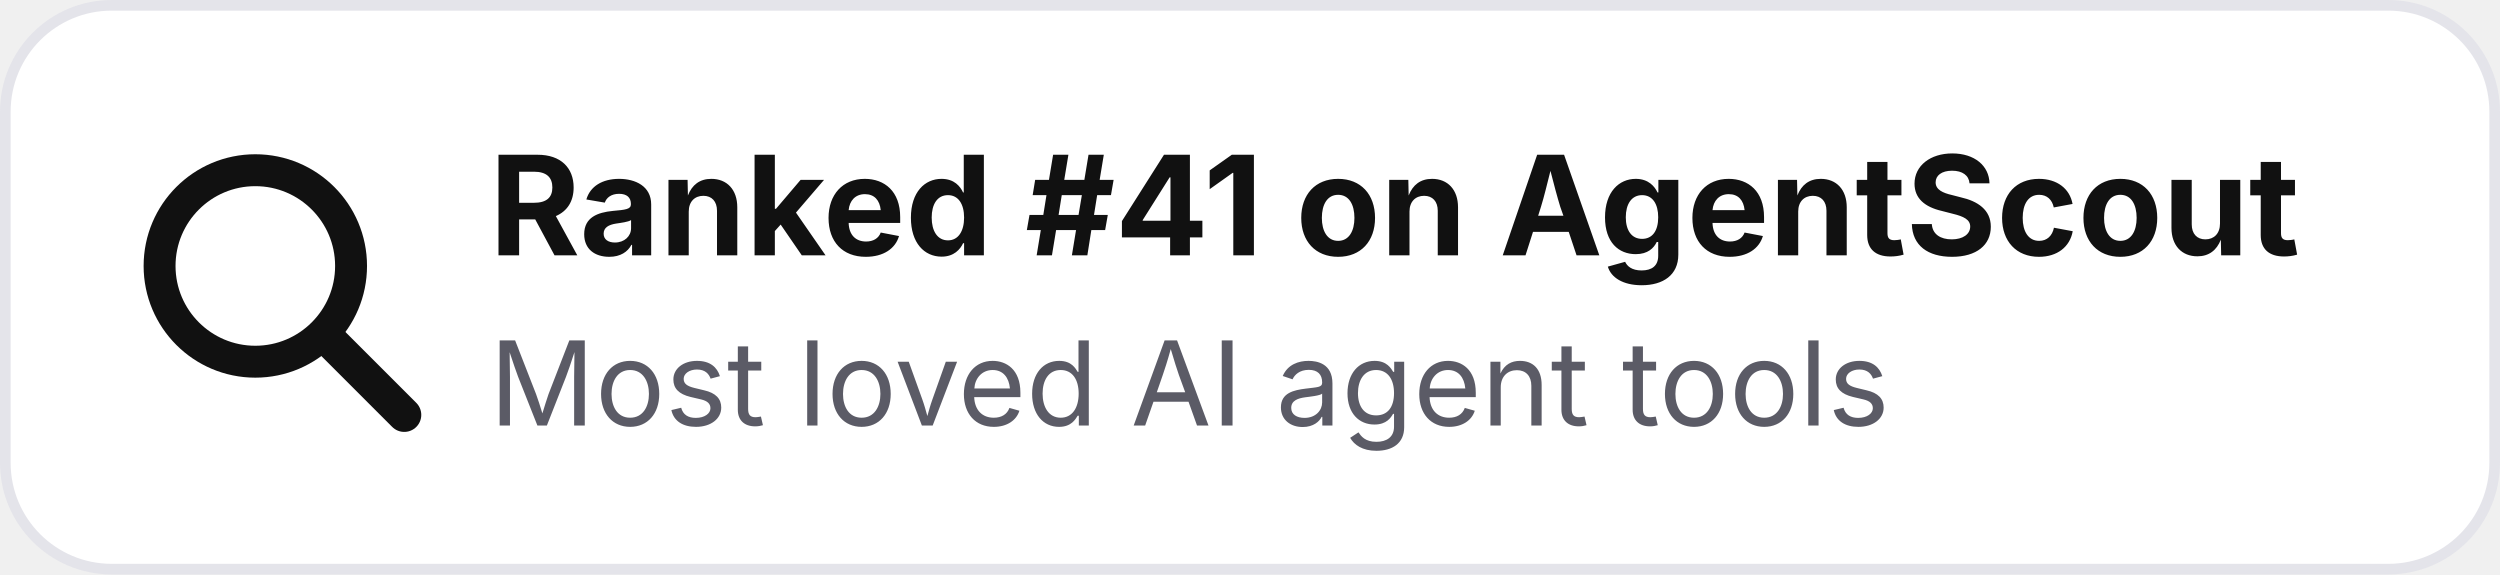
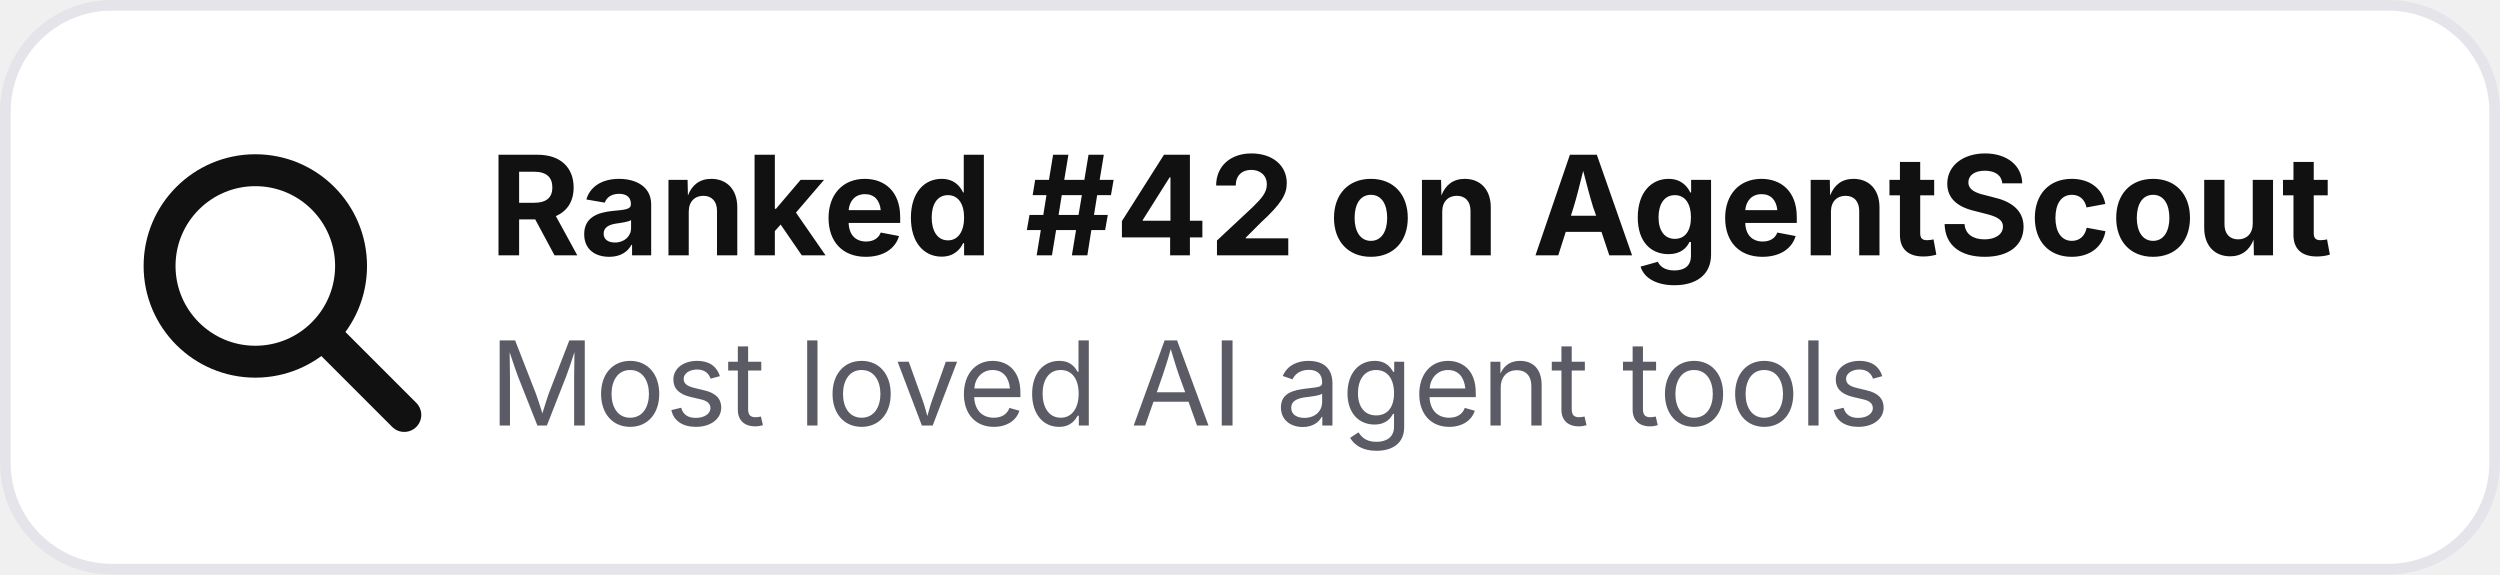
- <svg xmlns="http://www.w3.org/2000/svg" width="235" height="54" viewBox="0 0 235 54" role="img" aria-label="Ranked #41 on AgentScout">
+ <svg xmlns="http://www.w3.org/2000/svg" width="235" height="54" viewBox="0 0 235 54" role="img" aria-label="Ranked #42 on AgentScout">
  <rect x=".5" y=".5" width="234" height="53" rx="10" fill="#ffffff" stroke="#e4e4ea" />
  <circle cx="24" cy="25" r="9" fill="none" stroke="#111111" stroke-width="3" />
  <path d="M31 32l7 7" stroke="#111111" stroke-width="3.2" stroke-linecap="round" />
-   <text x="46" y="24" font-family="Inter,Segoe UI,Arial,sans-serif" font-size="13" font-weight="700" fill="#111111">Ranked #41 on AgentScout</text>
+   <text x="46" y="24" font-family="Inter,Segoe UI,Arial,sans-serif" font-size="13" font-weight="700" fill="#111111">Ranked #42 on AgentScout</text>
  <text x="46" y="40" font-family="Inter,Segoe UI,Arial,sans-serif" font-size="11" fill="#5b5b66">Most loved AI agent tools</text>
</svg>
